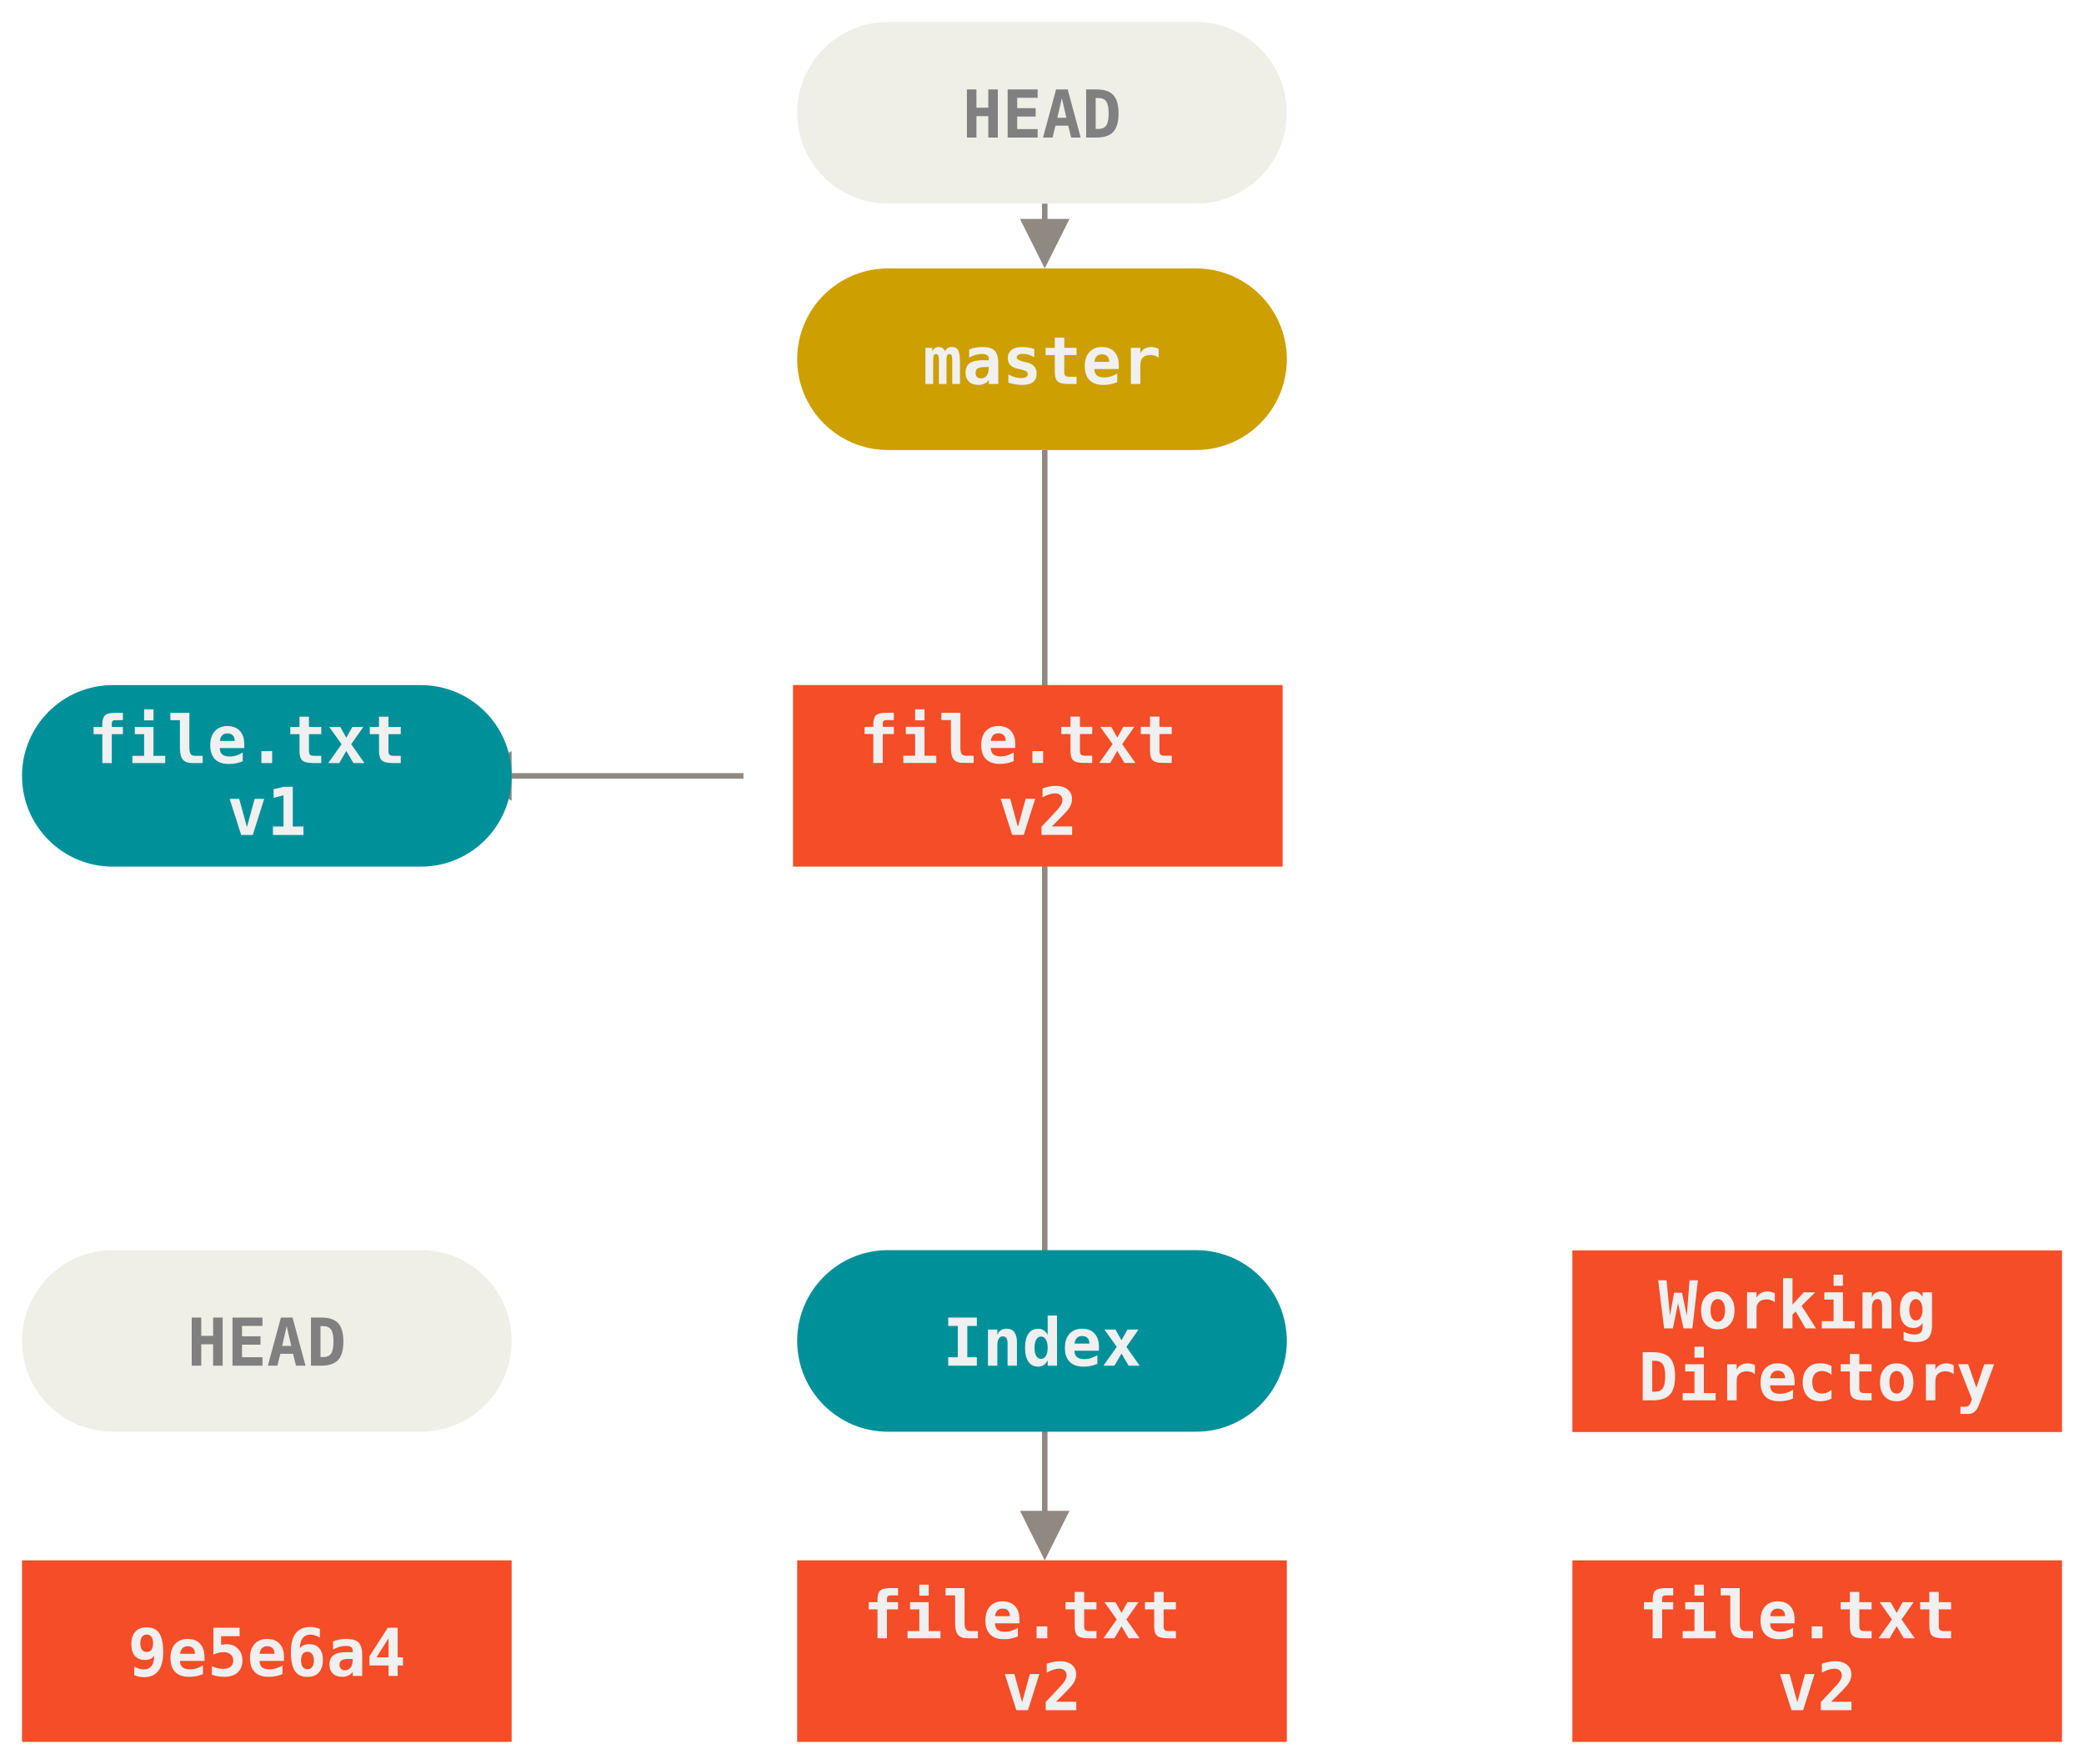
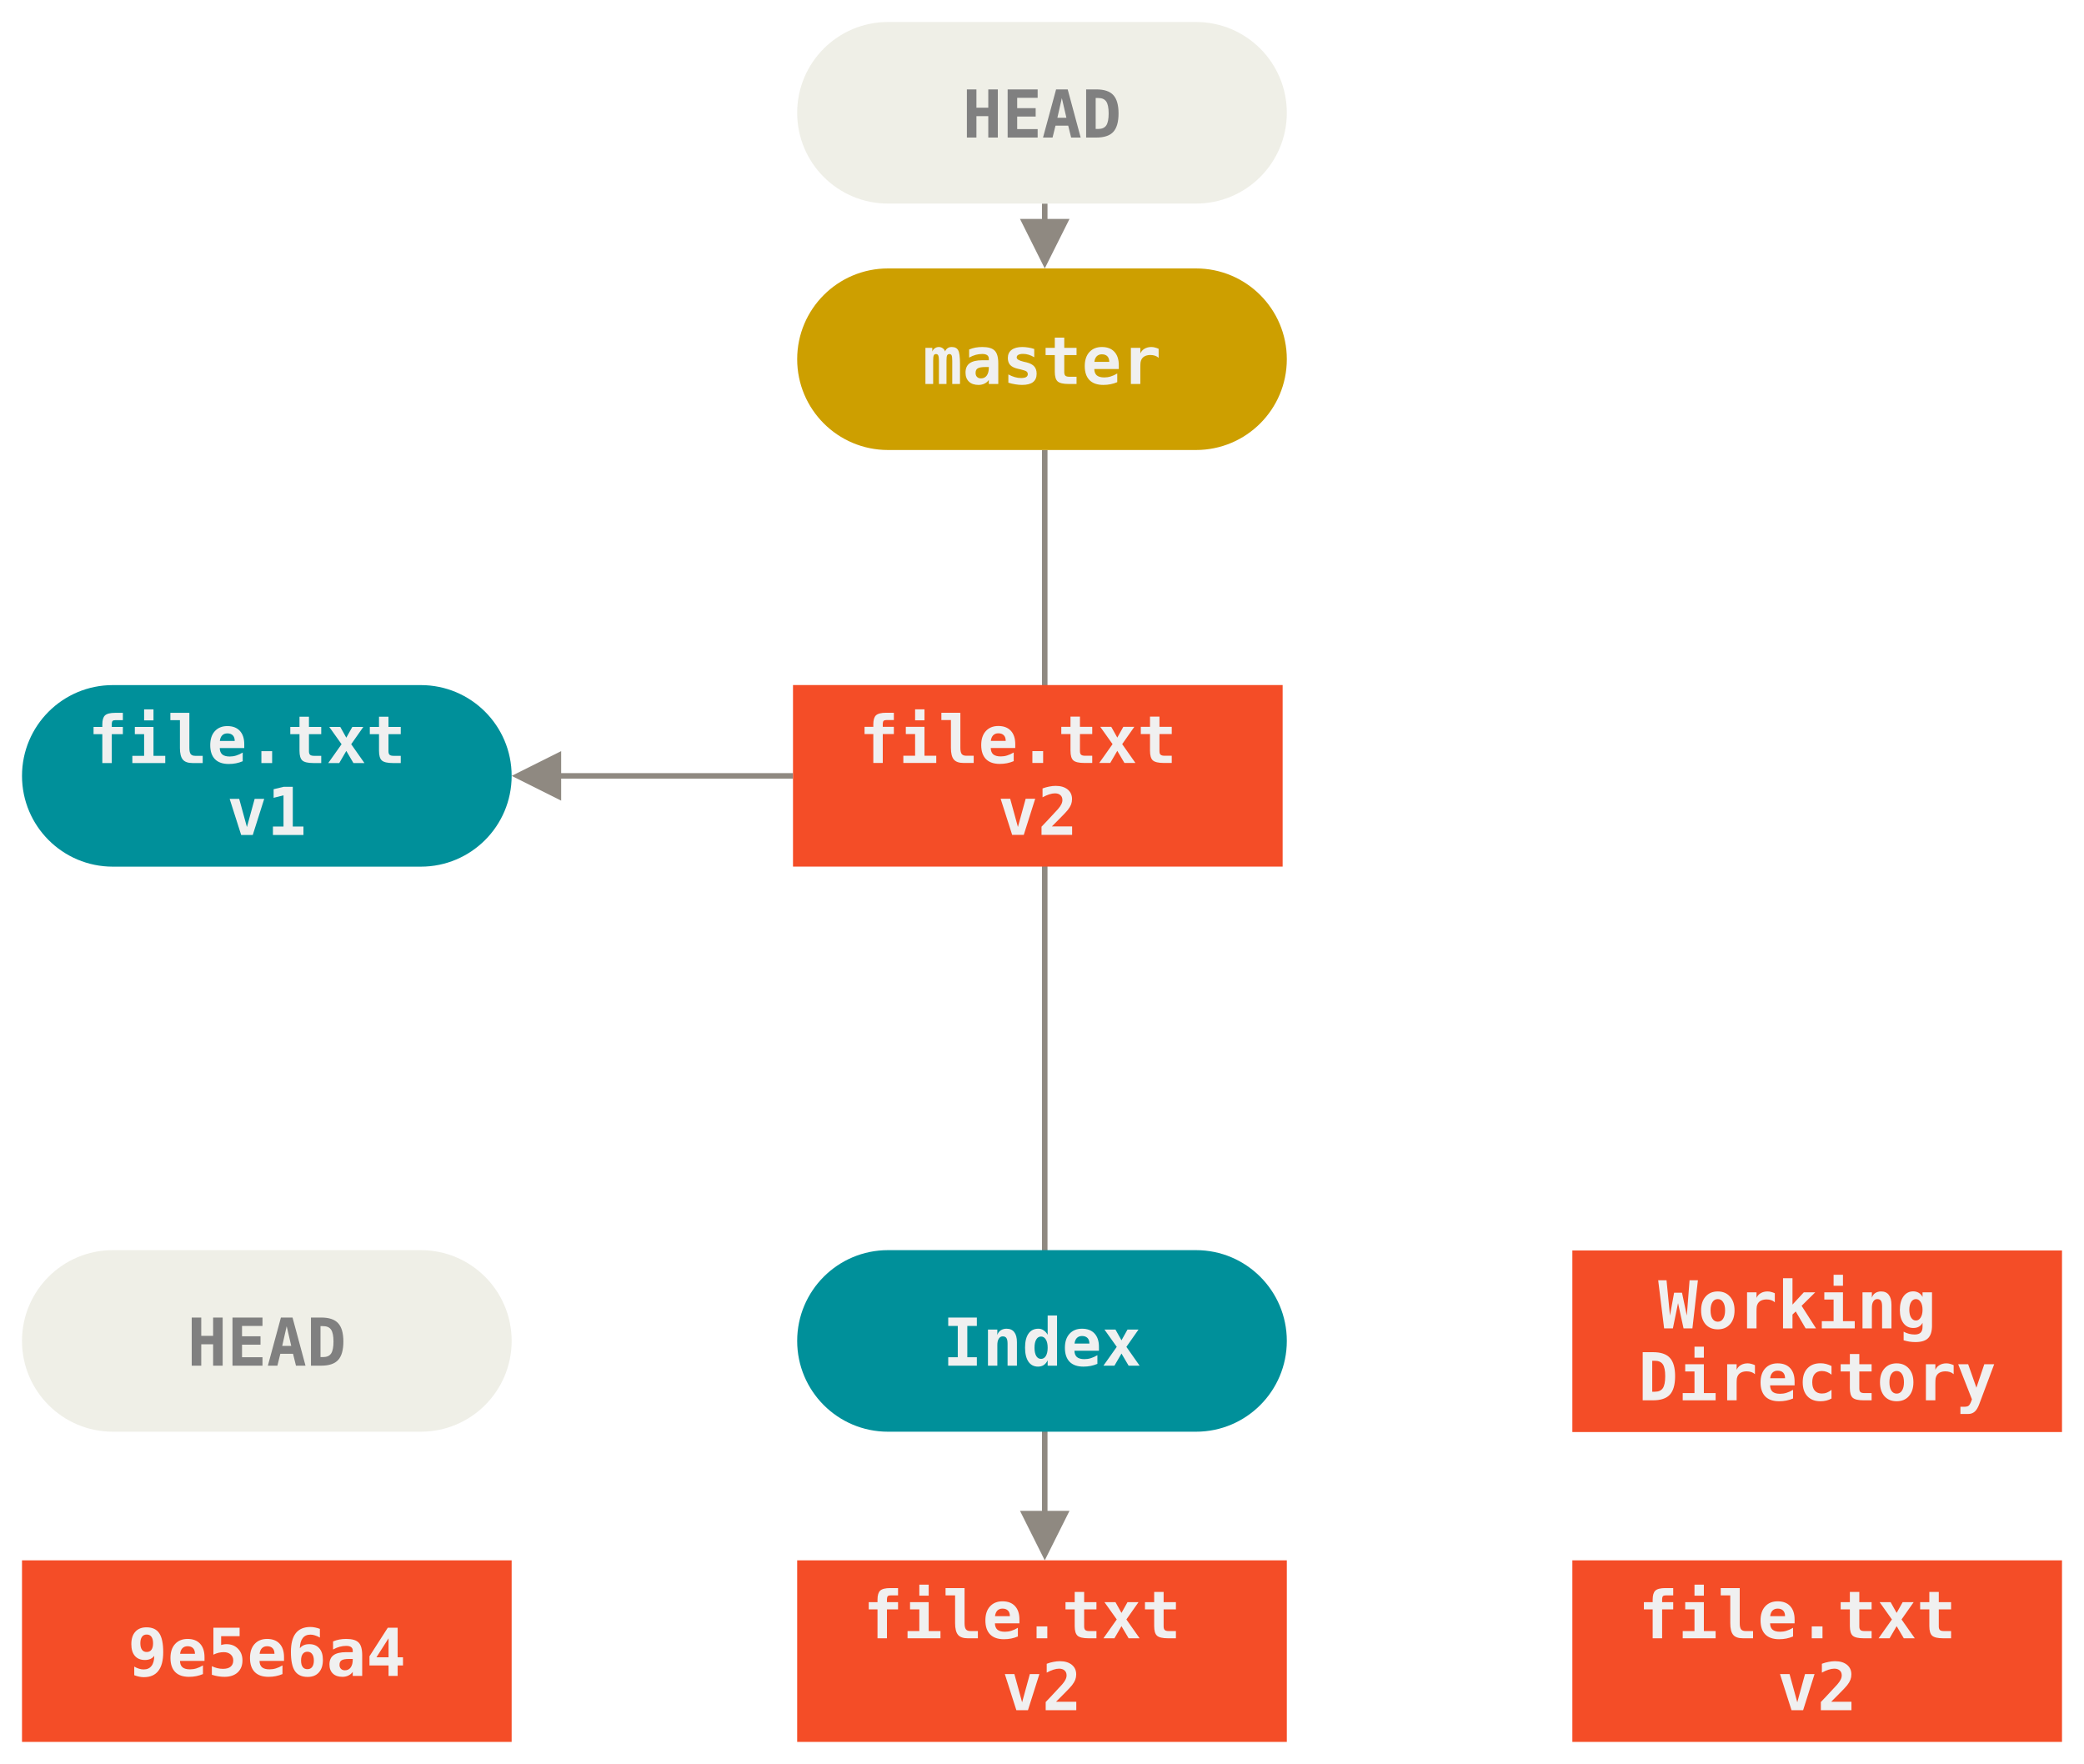
<svg xmlns="http://www.w3.org/2000/svg" version="1.1" width="757.6" height="641.2" viewBox="0 0 378.8 320.6">
  <path d="m189.4 39.79v-2.79h1v2.79h4l-4.5 9-4.5-9h4z" fill="#8f8981" />
-   <path d="m93 140.52h42.14v1h-42.14v4l-9-4.5 9-4.5z" fill="#8f8981" />
+   <path d="m102 140.52h42.14v1h-42.14v4l-9-4.5 9-4.5z" fill="#8f8981" />
  <path d="m189.4 274.6v-192.81h1v192.81h4l-4.5 9-4.5-9h4z" fill="#8f8981" />
  <g>
    <rect x="144.9" y="4" width="89" height="33" rx="16.5" ry="16.5" fill="#efefe7" />
    <text font-size="12px" font-weight="700" font-family="'JetBrains Mono', 'Source Code Pro', monospace" text-anchor="middle">
      <tspan x="189.4" y="25" fill="gray">HEAD</tspan>
    </text>
  </g>
  <g>
    <rect x="144.9" y="48.79" width="89" height="33" rx="16.5" ry="16.5" fill="#cd9f00" />
    <text font-size="12px" font-weight="700" font-family="'JetBrains Mono', 'Source Code Pro', monospace" text-anchor="middle">
      <tspan x="189.4" y="69.79" fill="#f0f0f0">master</tspan>
    </text>
  </g>
  <g>
    <rect x="285.8" y="283.6" width="89" height="33" fill="#f44d27" />
    <text font-size="12px" font-weight="700" font-family="'JetBrains Mono', 'Source Code Pro', monospace" text-anchor="middle">
      <tspan x="330.3" y="297.765" fill="#f0f0f0">file.txt</tspan>
      <tspan x="330.3" dy="13.07" fill="#f0f0f0">v2</tspan>
    </text>
  </g>
  <g>
    <rect x="285.8" y="227.28" width="89" height="33" fill="#f44d27" />
    <text font-size="12px" font-weight="700" font-family="'JetBrains Mono', 'Source Code Pro', monospace" text-anchor="middle">
      <tspan x="330.3" y="241.445" fill="#f0f0f0">Working</tspan>
      <tspan x="330.3" dy="13.07" fill="#f0f0f0">Directory</tspan>
    </text>
  </g>
  <g>
    <rect x="144.9" y="227.22" width="89" height="33" rx="16.5" ry="16.5" fill="#00909a" />
    <text font-size="12px" font-weight="700" font-family="'JetBrains Mono', 'Source Code Pro', monospace" text-anchor="middle">
      <tspan x="189.4" y="248.22" fill="#f0f0f0">Index</tspan>
    </text>
  </g>
  <g>
    <rect x="144.9" y="283.6" width="89" height="33" fill="#f44d27" />
    <text font-size="12px" font-weight="700" font-family="'JetBrains Mono', 'Source Code Pro', monospace" text-anchor="middle">
      <tspan x="189.4" y="297.765" fill="#f0f0f0">file.txt</tspan>
      <tspan x="189.4" dy="13.07" fill="#f0f0f0">v2</tspan>
    </text>
  </g>
  <g>
    <rect x="4" y="227.22" width="89" height="33" rx="16.5" ry="16.5" fill="#efefe7" />
    <text font-size="12px" font-weight="700" font-family="'JetBrains Mono', 'Source Code Pro', monospace" text-anchor="middle">
      <tspan x="48.5" y="248.22" fill="gray">HEAD</tspan>
    </text>
  </g>
  <g>
    <rect x="4" y="283.6" width="89" height="33" fill="#f44d27" />
    <text font-size="12px" font-weight="700" font-family="'JetBrains Mono', 'Source Code Pro', monospace" text-anchor="middle">
      <tspan x="48.5" y="304.6" fill="#f0f0f0">9e5e6a4</tspan>
    </text>
  </g>
  <g>
    <rect x="4" y="124.52" width="89" height="33" rx="16.5" ry="16.5" fill="#00909a" />
    <text font-size="12px" font-weight="700" font-family="'JetBrains Mono', 'Source Code Pro', monospace" text-anchor="middle">
      <tspan x="48.5" y="138.685" fill="#f0f0f0">file.txt</tspan>
      <tspan x="48.5" dy="13.07" fill="#f0f0f0">v1</tspan>
    </text>
  </g>
  <g>
    <rect x="144.14" y="124.51" width="89" height="33" fill="#f44d27" />
    <text font-size="12px" font-weight="700" font-family="'JetBrains Mono', 'Source Code Pro', monospace" text-anchor="middle">
      <tspan x="188.64" y="138.675" fill="#f0f0f0">file.txt</tspan>
      <tspan x="188.64" dy="13.07" fill="#f0f0f0">v2</tspan>
    </text>
  </g>
</svg>
